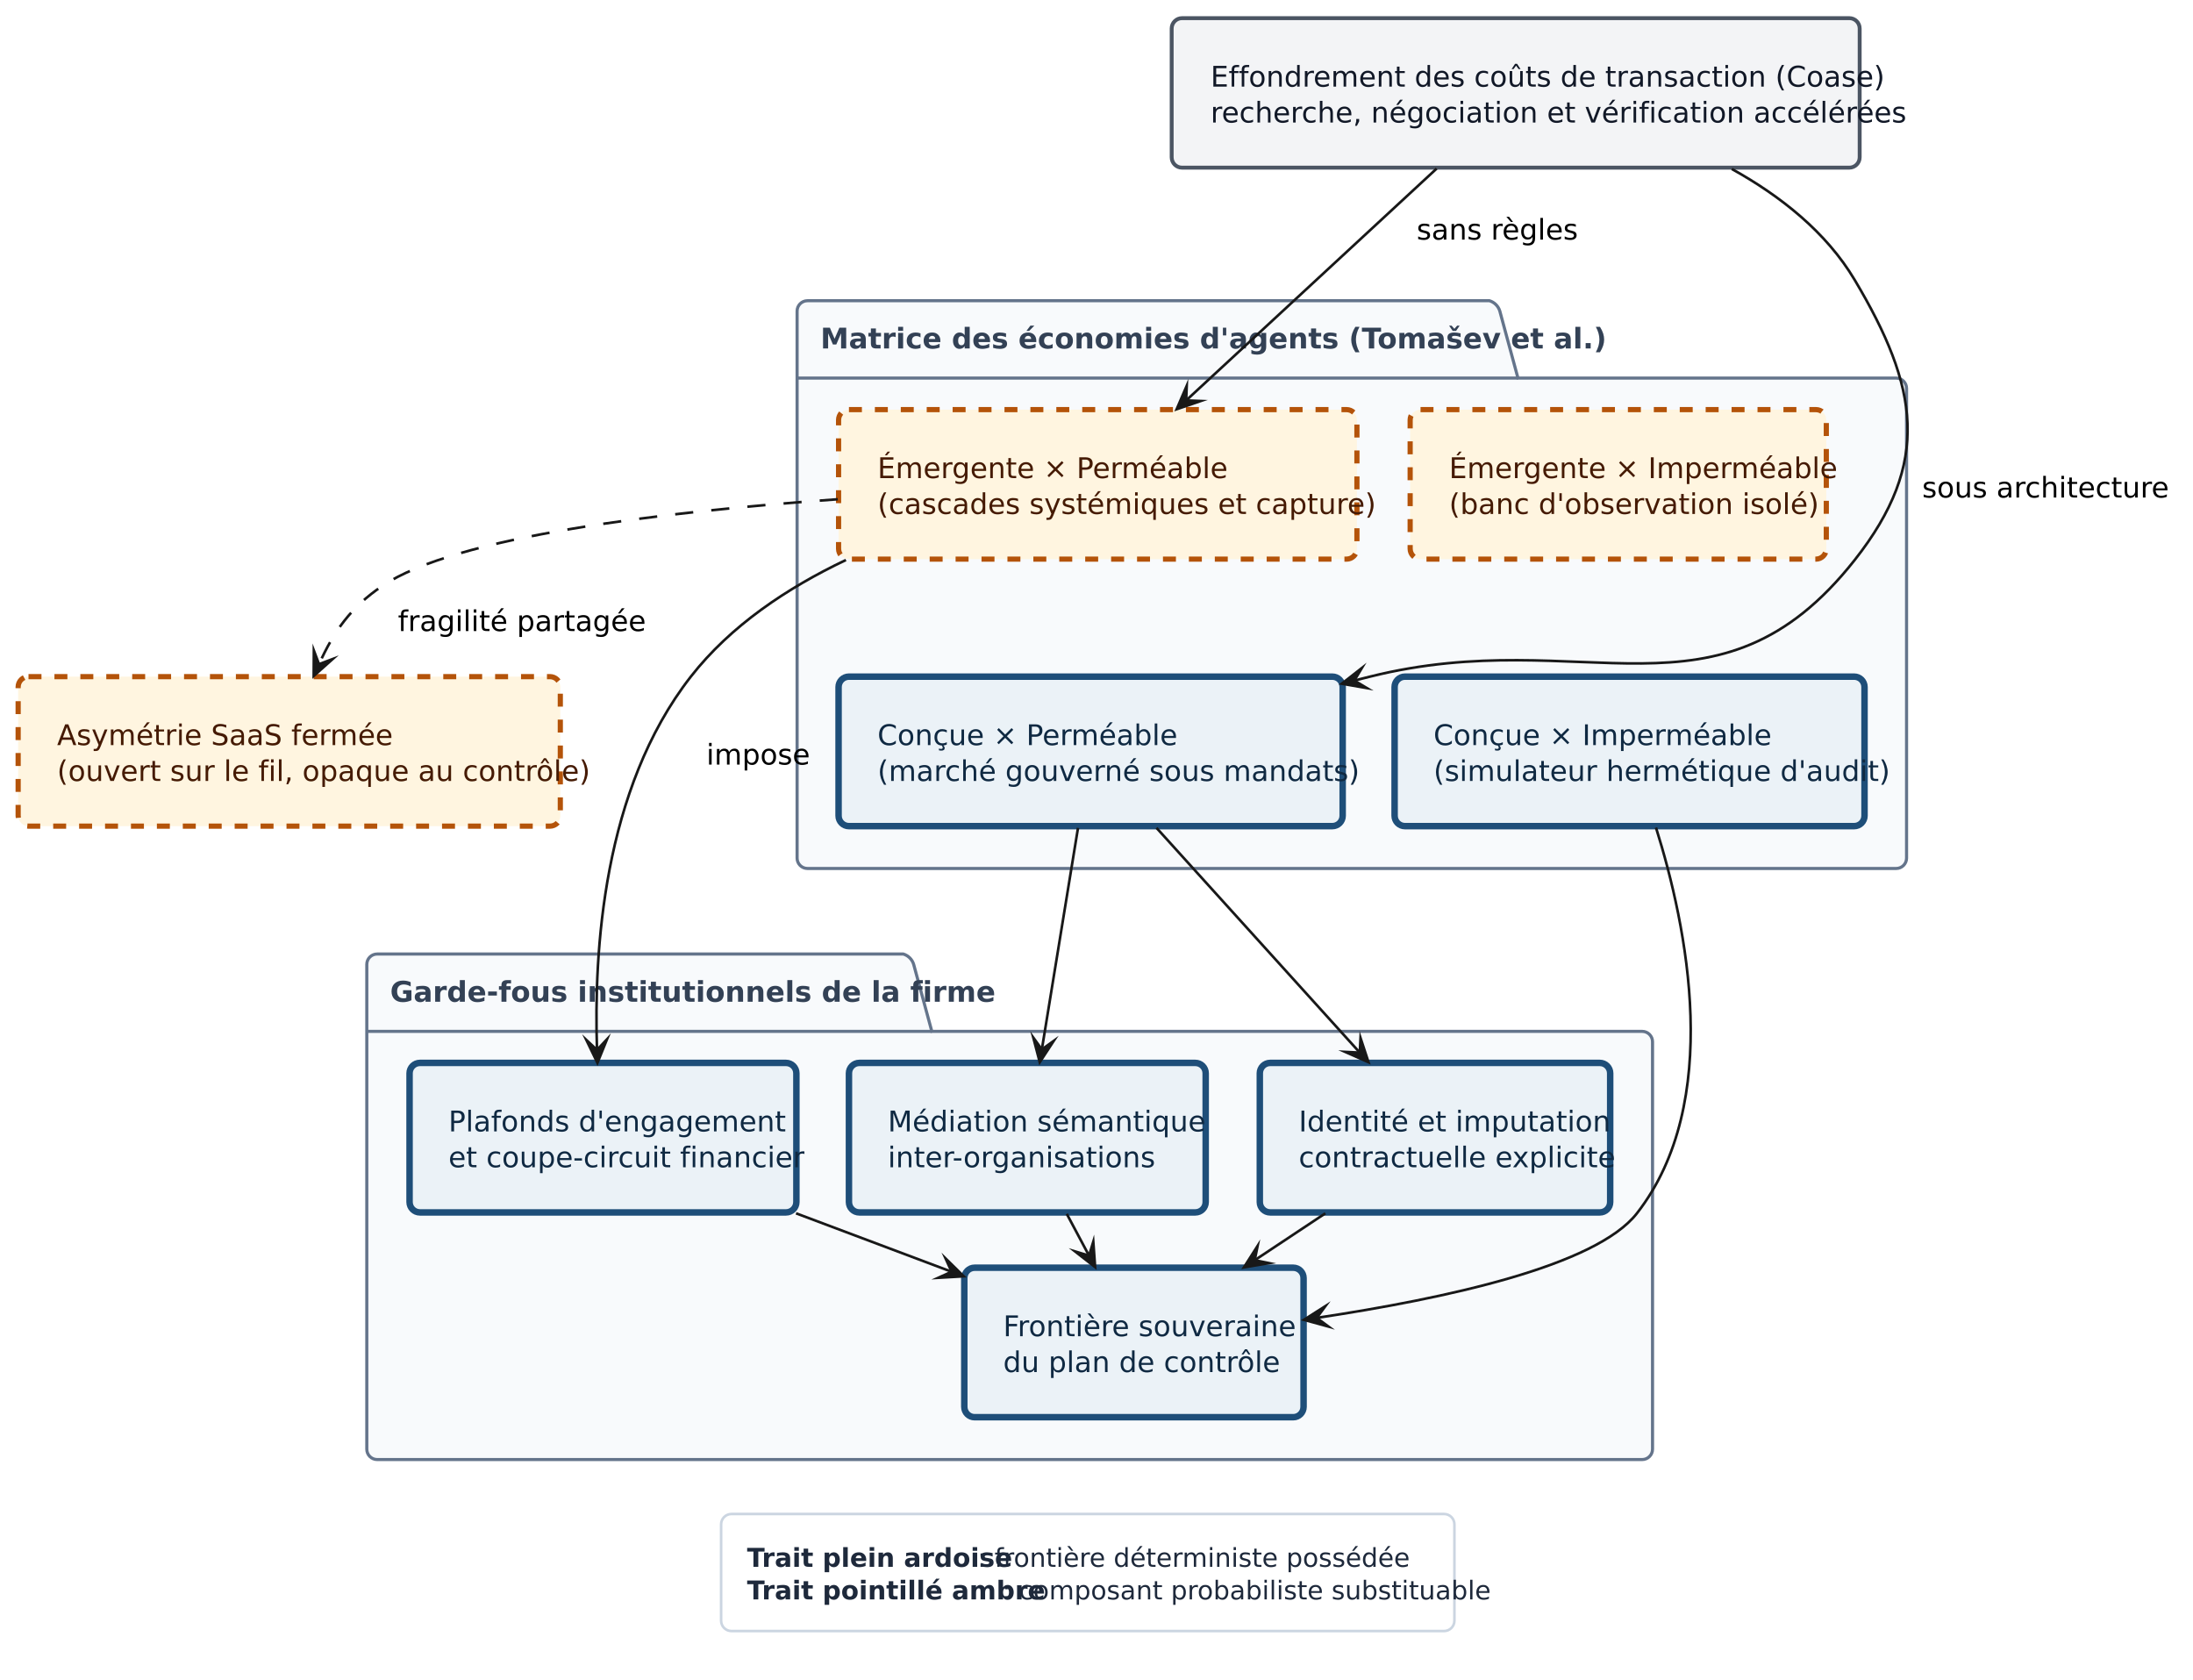
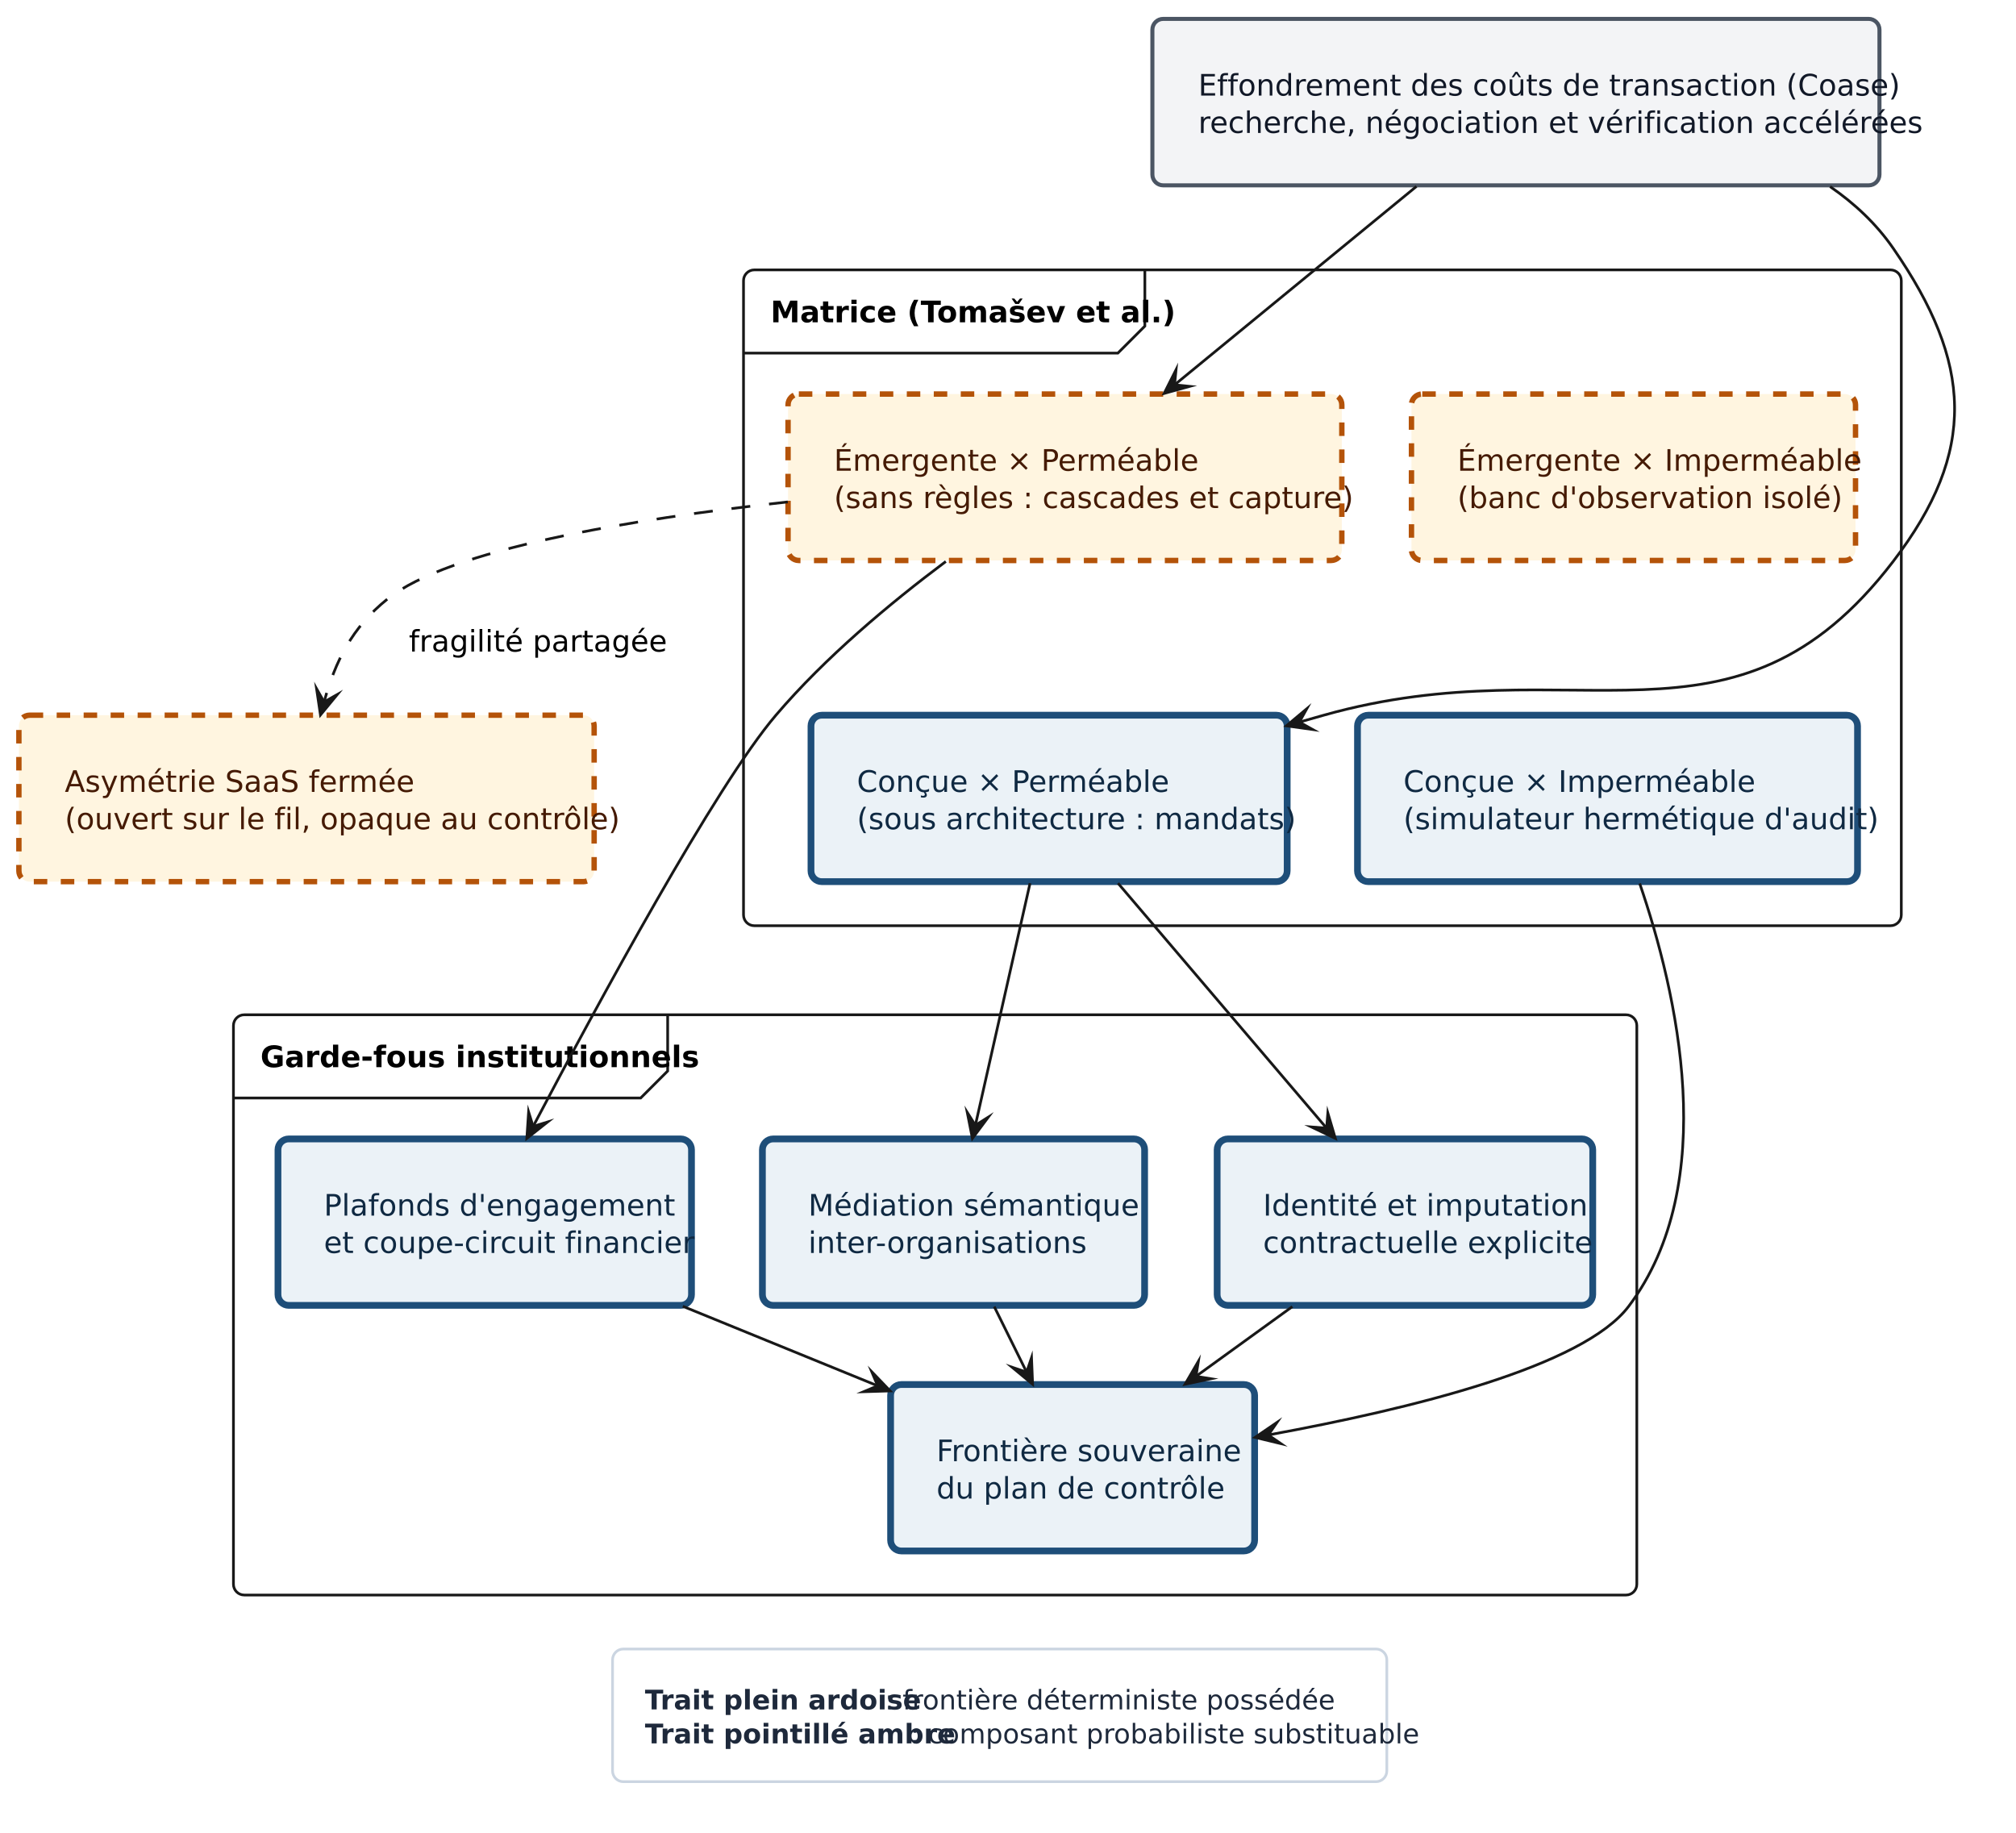
- <svg xmlns="http://www.w3.org/2000/svg" version="1.1" data-diagram-type="DESCRIPTION" style="width:846px;height:648px;background:#FFFFFF;" width="846px" height="648px" viewBox="0 0 846 648" zoomAndPan="magnify" preserveAspectRatio="none" contentStyleType="text/css">
+ <svg xmlns="http://www.w3.org/2000/svg" version="1.1" data-diagram-type="DESCRIPTION" style="width:747px;height:679px;background:#FFFFFF;" width="747px" height="679px" viewBox="0 0 747 679" zoomAndPan="magnify" preserveAspectRatio="none" contentStyleType="text/css">
  <defs />
  <g font-family="sans-serif" lengthAdjust="spacing">
-     <g class="cluster" data-qualified-name="Matrice des .conomies d.agents .Toma.ev et al.." id="ent0002" data-source-line="49">
-       <path d="M311.5,116 L574.589,116 A6,6 0 0 1 578.589,120 L585.589,145.836 L731.5,145.836 A4,4 0 0 1 735.5,149.836 L735.5,331 A4,4 0 0 1 731.5,335 L311.5,335 A4,4 0 0 1 307.5,331 L307.5,120 A4,4 0 0 1 311.5,116" style="stroke:#64748B;stroke-width:1.2;" fill="#F8FAFC" />
-       <line x1="307.5" y1="145.836" x2="585.589" y2="145.836" style="stroke:#64748B;stroke-width:1.2;" />
-       <text x="316.5" y="134.419" fill="#334155" font-size="11" textLength="255.089" font-weight="700" font-family="'DejaVu Sans'">Matrice des économies d'agents (Tomašev et al.)</text>
+     <g class="cluster" data-qualified-name="Matrice .Toma.ev et al.." id="ent0002" data-source-line="50">
+       <rect x="275.5" y="100" width="429" height="243" fill="none" style="stroke:#181818;stroke-width:1;" rx="4" ry="4" />
+       <path d="M424.211,100 L424.211,120.836 L414.211,130.836 L275.5,130.836" style="stroke:#181818;stroke-width:1;" fill="none" />
+       <text x="285.5" y="119.419" fill="#000" font-size="11" textLength="124.711" font-weight="700" font-family="'DejaVu Sans'">Matrice (Tomašev et al.)</text>
    </g>
-     <g class="cluster" data-qualified-name="Garde-fous institutionnels de la firme" id="ent0008" data-source-line="58">
-       <path d="M145.5,368 L348.471,368 A6,6 0 0 1 352.471,372 L359.471,397.836 L633.5,397.836 A4,4 0 0 1 637.5,401.836 L637.5,559 A4,4 0 0 1 633.5,563 L145.5,563 A4,4 0 0 1 141.5,559 L141.5,372 A4,4 0 0 1 145.5,368" style="stroke:#64748B;stroke-width:1.2;" fill="#F8FAFC" />
-       <line x1="141.5" y1="397.836" x2="359.471" y2="397.836" style="stroke:#64748B;stroke-width:1.2;" />
-       <text x="150.5" y="386.419" fill="#334155" font-size="11" textLength="194.971" font-weight="700" font-family="'DejaVu Sans'">Garde-fous institutionnels de la firme</text>
+     <g class="cluster" data-qualified-name="Garde-fous institutionnels" id="ent0008" data-source-line="59">
+       <rect x="86.5" y="376" width="520" height="215" fill="none" style="stroke:#181818;stroke-width:1;" rx="4" ry="4" />
+       <path d="M247.393,376 L247.393,396.836 L237.393,406.836 L86.5,406.836" style="stroke:#181818;stroke-width:1;" fill="none" />
+       <text x="96.5" y="395.419" fill="#000" font-size="11" textLength="136.893" font-weight="700" font-family="'DejaVu Sans'">Garde-fous institutionnels</text>
    </g>
-     <g class="entity" data-qualified-name="Matrice des .conomies d.agents .Toma.ev et al...Q1" id="ent0003" data-source-line="50">
-       <rect x="323.5" y="158" width="199.963" height="57.672" fill="#FFF5E0" style="stroke:#B45309;stroke-width:2;stroke-dasharray:5,5;" rx="4" ry="4" />
-       <text x="338.5" y="184.419" fill="#451A03" font-size="11" textLength="119.539" font-family="'DejaVu Sans'">Émergente × Perméable</text>
-       <text x="338.5" y="198.255" fill="#451A03" font-size="11" textLength="169.963" font-family="'DejaVu Sans'">(cascades systémiques et capture)</text>
+     <g class="entity" data-qualified-name="Matrice .Toma.ev et al...Q1" id="ent0003" data-source-line="51">
+       <rect x="292" y="146" width="205.193" height="61.672" fill="#FFF5E0" style="stroke:#B45309;stroke-width:2;stroke-dasharray:5,5;" rx="4" ry="4" />
+       <text x="309" y="174.419" fill="#451A03" font-size="11" textLength="119.539" font-family="'DejaVu Sans'">Émergente × Perméable</text>
+       <text x="309" y="188.255" fill="#451A03" font-size="11" textLength="171.193" font-family="'DejaVu Sans'">(sans règles : cascades et capture)</text>
    </g>
-     <g class="entity" data-qualified-name="Matrice des .conomies d.agents .Toma.ev et al...Q2" id="ent0004" data-source-line="51">
-       <rect x="544" y="158" width="160.539" height="57.672" fill="#FFF5E0" style="stroke:#B45309;stroke-width:2;stroke-dasharray:5,5;" rx="4" ry="4" />
-       <text x="559" y="184.419" fill="#451A03" font-size="11" textLength="130.539" font-family="'DejaVu Sans'">Émergente × Imperméable</text>
-       <text x="559" y="198.255" fill="#451A03" font-size="11" textLength="125.001" font-family="'DejaVu Sans'">(banc d'observation isolé)</text>
+     <g class="entity" data-qualified-name="Matrice .Toma.ev et al...Q2" id="ent0004" data-source-line="52">
+       <rect x="523" y="146" width="164.539" height="61.672" fill="#FFF5E0" style="stroke:#B45309;stroke-width:2;stroke-dasharray:5,5;" rx="4" ry="4" />
+       <text x="540" y="174.419" fill="#451A03" font-size="11" textLength="130.539" font-family="'DejaVu Sans'">Émergente × Imperméable</text>
+       <text x="540" y="188.255" fill="#451A03" font-size="11" textLength="125.001" font-family="'DejaVu Sans'">(banc d'observation isolé)</text>
    </g>
-     <g class="entity" data-qualified-name="Matrice des .conomies d.agents .Toma.ev et al...Q3" id="ent0005" data-source-line="52">
-       <rect x="323.5" y="261" width="194.468" height="57.672" fill="#EBF2F7" style="stroke:#1E4E79;stroke-width:2.5;" rx="4" ry="4" />
-       <text x="338.5" y="287.419" fill="#0F2942" font-size="11" textLength="103.646" font-family="'DejaVu Sans'">Conçue × Perméable</text>
-       <text x="338.5" y="301.255" fill="#0F2942" font-size="11" textLength="164.468" font-family="'DejaVu Sans'">(marché gouverné sous mandats)</text>
+     <g class="entity" data-qualified-name="Matrice .Toma.ev et al...Q3" id="ent0005" data-source-line="53">
+       <rect x="300.5" y="265" width="176.447" height="61.672" fill="#EBF2F7" style="stroke:#1E4E79;stroke-width:2.5;" rx="4" ry="4" />
+       <text x="317.5" y="293.419" fill="#0F2942" font-size="11" textLength="103.646" font-family="'DejaVu Sans'">Conçue × Perméable</text>
+       <text x="317.5" y="307.255" fill="#0F2942" font-size="11" textLength="142.447" font-family="'DejaVu Sans'">(sous architecture : mandats)</text>
    </g>
-     <g class="entity" data-qualified-name="Matrice des .conomies d.agents .Toma.ev et al...Q4" id="ent0006" data-source-line="53">
-       <rect x="538" y="261" width="181.282" height="57.672" fill="#EBF2F7" style="stroke:#1E4E79;stroke-width:2.5;" rx="4" ry="4" />
-       <text x="553" y="287.419" fill="#0F2942" font-size="11" textLength="114.646" font-family="'DejaVu Sans'">Conçue × Imperméable</text>
-       <text x="553" y="301.255" fill="#0F2942" font-size="11" textLength="151.282" font-family="'DejaVu Sans'">(simulateur hermétique d'audit)</text>
+     <g class="entity" data-qualified-name="Matrice .Toma.ev et al...Q4" id="ent0006" data-source-line="54">
+       <rect x="503" y="265" width="185.282" height="61.672" fill="#EBF2F7" style="stroke:#1E4E79;stroke-width:2.5;" rx="4" ry="4" />
+       <text x="520" y="293.419" fill="#0F2942" font-size="11" textLength="114.646" font-family="'DejaVu Sans'">Conçue × Imperméable</text>
+       <text x="520" y="307.255" fill="#0F2942" font-size="11" textLength="151.282" font-family="'DejaVu Sans'">(simulateur hermétique d'audit)</text>
    </g>
-     <g class="entity" data-qualified-name="Garde-fous institutionnels de la firme.G1" id="ent0009" data-source-line="59">
-       <rect x="158" y="410" width="149.222" height="57.672" fill="#EBF2F7" style="stroke:#1E4E79;stroke-width:2.5;" rx="4" ry="4" />
-       <text x="173" y="436.419" fill="#0F2942" font-size="11" textLength="115.242" font-family="'DejaVu Sans'">Plafonds d'engagement</text>
-       <text x="173" y="450.255" fill="#0F2942" font-size="11" textLength="119.222" font-family="'DejaVu Sans'">et coupe-circuit financier</text>
+     <g class="entity" data-qualified-name="Garde-fous institutionnels.G1" id="ent0009" data-source-line="60">
+       <rect x="103" y="422" width="153.222" height="61.672" fill="#EBF2F7" style="stroke:#1E4E79;stroke-width:2.5;" rx="4" ry="4" />
+       <text x="120" y="450.419" fill="#0F2942" font-size="11" textLength="115.242" font-family="'DejaVu Sans'">Plafonds d'engagement</text>
+       <text x="120" y="464.255" fill="#0F2942" font-size="11" textLength="119.222" font-family="'DejaVu Sans'">et coupe-circuit financier</text>
    </g>
-     <g class="entity" data-qualified-name="Garde-fous institutionnels de la firme.G2" id="ent0010" data-source-line="60">
-       <rect x="486" y="410" width="135.166" height="57.672" fill="#EBF2F7" style="stroke:#1E4E79;stroke-width:2.5;" rx="4" ry="4" />
-       <text x="501" y="436.419" fill="#0F2942" font-size="11" textLength="102.121" font-family="'DejaVu Sans'">Identité et imputation</text>
-       <text x="501" y="450.255" fill="#0F2942" font-size="11" textLength="105.166" font-family="'DejaVu Sans'">contractuelle explicite</text>
+     <g class="entity" data-qualified-name="Garde-fous institutionnels.G2" id="ent0010" data-source-line="61">
+       <rect x="451" y="422" width="139.166" height="61.672" fill="#EBF2F7" style="stroke:#1E4E79;stroke-width:2.5;" rx="4" ry="4" />
+       <text x="468" y="450.419" fill="#0F2942" font-size="11" textLength="102.121" font-family="'DejaVu Sans'">Identité et imputation</text>
+       <text x="468" y="464.255" fill="#0F2942" font-size="11" textLength="105.166" font-family="'DejaVu Sans'">contractuelle explicite</text>
    </g>
-     <g class="entity" data-qualified-name="Garde-fous institutionnels de la firme.G3" id="ent0011" data-source-line="61">
-       <rect x="327.5" y="410" width="137.621" height="57.672" fill="#EBF2F7" style="stroke:#1E4E79;stroke-width:2.5;" rx="4" ry="4" />
-       <text x="342.5" y="436.419" fill="#0F2942" font-size="11" textLength="107.621" font-family="'DejaVu Sans'">Médiation sémantique</text>
-       <text x="342.5" y="450.255" fill="#0F2942" font-size="11" textLength="90.492" font-family="'DejaVu Sans'">inter-organisations</text>
+     <g class="entity" data-qualified-name="Garde-fous institutionnels.G3" id="ent0011" data-source-line="62">
+       <rect x="282.5" y="422" width="141.621" height="61.672" fill="#EBF2F7" style="stroke:#1E4E79;stroke-width:2.5;" rx="4" ry="4" />
+       <text x="299.5" y="450.419" fill="#0F2942" font-size="11" textLength="107.621" font-family="'DejaVu Sans'">Médiation sémantique</text>
+       <text x="299.5" y="464.255" fill="#0F2942" font-size="11" textLength="90.492" font-family="'DejaVu Sans'">inter-organisations</text>
    </g>
-     <g class="entity" data-qualified-name="Garde-fous institutionnels de la firme.G4" id="ent0012" data-source-line="62">
-       <rect x="372" y="489" width="130.885" height="57.672" fill="#EBF2F7" style="stroke:#1E4E79;stroke-width:2.5;" rx="4" ry="4" />
-       <text x="387" y="515.419" fill="#0F2942" font-size="11" textLength="100.885" font-family="'DejaVu Sans'">Frontière souveraine</text>
-       <text x="387" y="529.255" fill="#0F2942" font-size="11" textLength="93.57" font-family="'DejaVu Sans'">du plan de contrôle</text>
+     <g class="entity" data-qualified-name="Garde-fous institutionnels.G4" id="ent0012" data-source-line="63">
+       <rect x="330" y="513" width="134.885" height="61.672" fill="#EBF2F7" style="stroke:#1E4E79;stroke-width:2.5;" rx="4" ry="4" />
+       <text x="347" y="541.419" fill="#0F2942" font-size="11" textLength="100.885" font-family="'DejaVu Sans'">Frontière souveraine</text>
+       <text x="347" y="555.255" fill="#0F2942" font-size="11" textLength="93.57" font-family="'DejaVu Sans'">du plan de contrôle</text>
    </g>
-     <g class="entity" data-qualified-name="COASE" id="ent0001" data-source-line="47">
-       <rect x="452" y="7" width="265.41" height="57.672" fill="#F3F4F6" style="stroke:#4B5563;stroke-width:1.5;" rx="4" ry="4" />
-       <text x="467" y="33.419" fill="#111827" font-size="11" textLength="230.511" font-family="'DejaVu Sans'">Effondrement des coûts de transaction (Coase)</text>
-       <text x="467" y="47.255" fill="#111827" font-size="11" textLength="235.41" font-family="'DejaVu Sans'">recherche, négociation et vérification accélérées</text>
+     <g class="entity" data-qualified-name="COASE" id="ent0001" data-source-line="48">
+       <rect x="427" y="7" width="269.41" height="61.672" fill="#F3F4F6" style="stroke:#4B5563;stroke-width:1.5;" rx="4" ry="4" />
+       <text x="444" y="35.419" fill="#111827" font-size="11" textLength="230.511" font-family="'DejaVu Sans'">Effondrement des coûts de transaction (Coase)</text>
+       <text x="444" y="49.255" fill="#111827" font-size="11" textLength="235.41" font-family="'DejaVu Sans'">recherche, négociation et vérification accélérées</text>
    </g>
-     <g class="entity" data-qualified-name="SAAS" id="ent0007" data-source-line="56">
-       <rect x="7" y="261" width="209.153" height="57.672" fill="#FFF5E0" style="stroke:#B45309;stroke-width:2;stroke-dasharray:5,5;" rx="4" ry="4" />
-       <text x="22" y="287.419" fill="#451A03" font-size="11" textLength="116.155" font-family="'DejaVu Sans'">Asymétrie SaaS fermée</text>
-       <text x="22" y="301.255" fill="#451A03" font-size="11" textLength="179.153" font-family="'DejaVu Sans'">(ouvert sur le fil, opaque au contrôle)</text>
+     <g class="entity" data-qualified-name="SAAS" id="ent0007" data-source-line="57">
+       <rect x="7" y="265" width="213.153" height="61.672" fill="#FFF5E0" style="stroke:#B45309;stroke-width:2;stroke-dasharray:5,5;" rx="4" ry="4" />
+       <text x="24" y="293.419" fill="#451A03" font-size="11" textLength="116.155" font-family="'DejaVu Sans'">Asymétrie SaaS fermée</text>
+       <text x="24" y="307.255" fill="#451A03" font-size="11" textLength="179.153" font-family="'DejaVu Sans'">(ouvert sur le fil, opaque au contrôle)</text>
    </g>
-     <g class="link" data-entity-1="ent0001" data-entity-2="ent0003" id="lnk13" data-source-line="65" data-link-type="dependency">
-       <path d="M554.22,65.03 C525.52,91.58 486.33,127.854 457.59,154.454" style="stroke:#181818;stroke-width:1;" fill="none" id="COASE-to-Q1" />
-       <polygon points="453.92,157.85,463.242,154.672,457.59,154.454,457.808,148.801,453.92,157.85" fill="#181818" style="stroke:#181818;stroke-width:1;stroke-linejoin:miter;stroke-miterlimit:10;" />
-       <text x="546.5" y="92.419" fill="#000" font-size="11" textLength="56.251" font-family="'DejaVu Sans'">sans règles</text>
+     <g class="link" data-entity-1="ent0001" data-entity-2="ent0003" id="lnk13" data-source-line="66" data-link-type="dependency">
+       <path d="M524.85,69.07 C497.1,91.83 463.015,119.788 435.215,142.598" style="stroke:#181818;stroke-width:1;" fill="none" id="COASE-to-Q1" />
+       <polygon points="431.35,145.77,440.845,143.153,435.215,142.598,435.77,136.969,431.35,145.77" fill="#181818" style="stroke:#181818;stroke-width:1;stroke-linejoin:miter;stroke-miterlimit:10;" />
    </g>
-     <g class="link" data-entity-1="ent0001" data-entity-2="ent0005" id="lnk14" data-source-line="66" data-link-type="dependency">
-       <path d="M668.07,65.17 C686.88,75.6 704.52,89.55 715.5,108 C740.06,149.24 745.21,178.3 715.5,216 C662.6,283.15 611.43,240.27 528.5,261 C524.93,261.89 526.14,261.594 522.47,262.514" style="stroke:#181818;stroke-width:1;" fill="none" id="COASE-to-Q3" />
-       <polygon points="517.62,263.73,527.323,265.422,522.47,262.514,525.377,257.662,517.62,263.73" fill="#181818" style="stroke:#181818;stroke-width:1;stroke-linejoin:miter;stroke-miterlimit:10;" />
-       <text x="741.5" y="191.919" fill="#000" font-size="11" textLength="83.762" font-family="'DejaVu Sans'">sous architecture</text>
+     <g class="link" data-entity-1="ent0001" data-entity-2="ent0005" id="lnk14" data-source-line="67" data-link-type="dependency">
+       <path d="M678.11,69.14 C687.17,75.38 695.22,82.91 701.5,92 C730.8,134.42 732.84,167.07 701.5,208 C642.44,285.13 583.99,238.63 490.5,265 C485.97,266.28 486.137,266.224 481.457,267.564" style="stroke:#181818;stroke-width:1;" fill="none" id="COASE-to-Q3" />
+       <polygon points="476.65,268.94,486.403,270.308,481.457,267.564,484.201,262.617,476.65,268.94" fill="#181818" style="stroke:#181818;stroke-width:1;stroke-linejoin:miter;stroke-miterlimit:10;" />
    </g>
-     <g class="link" data-entity-1="ent0003" data-entity-2="ent0007" id="lnk15" data-source-line="67" data-link-type="dependency">
-       <path d="M323.2,192.58 C256.33,197.35 175.7,206.94 147.5,226 C135.29,234.25 128.78,243.564 123.07,256.194" style="stroke:#181818;stroke-width:1;stroke-dasharray:7,7;" fill="none" id="Q1-to-SAAS" />
-       <polygon points="121.01,260.75,128.362,254.197,123.07,256.194,121.073,250.901,121.01,260.75" fill="#181818" style="stroke:#181818;stroke-width:1;stroke-linejoin:miter;stroke-miterlimit:10;" />
-       <text x="153.5" y="243.419" fill="#000" font-size="11" textLength="81.941" font-family="'DejaVu Sans'">fragilité partagée</text>
+     <g class="link" data-entity-1="ent0003" data-entity-2="ent0007" id="lnk15" data-source-line="68" data-link-type="dependency">
+       <path d="M291.9,185.98 C233.03,192.45 166.38,203.6 143.5,222 C130.37,232.56 124.269,245.013 120.079,260.093" style="stroke:#181818;stroke-width:1;stroke-dasharray:7,7;" fill="none" id="Q1-to-SAAS" />
+       <polygon points="118.74,264.91,125.003,257.309,120.079,260.093,117.295,255.168,118.74,264.91" fill="#181818" style="stroke:#181818;stroke-width:1;stroke-linejoin:miter;stroke-miterlimit:10;" />
+       <text x="151.5" y="241.419" fill="#000" font-size="11" textLength="81.941" font-family="'DejaVu Sans'">fragilité partagée</text>
    </g>
-     <g class="link" data-entity-1="ent0003" data-entity-2="ent0009" id="lnk16" data-source-line="68" data-link-type="dependency">
-       <path d="M326.34,216.01 C303.75,226.74 281.85,241.33 266.5,261 C232.52,304.54 229.066,367.183 230.306,404.993" style="stroke:#181818;stroke-width:1;" fill="none" id="Q1-to-G1" />
-       <polygon points="230.47,409.99,234.173,400.864,230.306,404.993,226.177,401.126,230.47,409.99" fill="#181818" style="stroke:#181818;stroke-width:1;stroke-linejoin:miter;stroke-miterlimit:10;" />
-       <text x="272.5" y="294.919" fill="#000" font-size="11" textLength="35.46" font-family="'DejaVu Sans'">impose</text>
+     <g class="link" data-entity-1="ent0003" data-entity-2="ent0009" id="lnk16" data-source-line="69" data-link-type="dependency">
+       <path d="M350.46,208.04 C329.79,223.51 305.75,243.59 287.5,265 C265.18,291.18 221.699,371.486 197.539,417.376" style="stroke:#181818;stroke-width:1;" fill="none" id="Q1-to-G1" />
+       <polygon points="195.21,421.8,202.942,415.7,197.539,417.376,195.863,411.973,195.21,421.8" fill="#181818" style="stroke:#181818;stroke-width:1;stroke-linejoin:miter;stroke-miterlimit:10;" />
    </g>
-     <g class="link" data-entity-1="ent0005" data-entity-2="ent0010" id="lnk17" data-source-line="69" data-link-type="dependency">
-       <path d="M446.14,319.34 C469.7,345.37 501.056,380.032 524.576,406.032" style="stroke:#181818;stroke-width:1;" fill="none" id="Q3-to-G2" />
-       <polygon points="527.93,409.74,524.859,400.382,524.576,406.032,518.926,405.749,527.93,409.74" fill="#181818" style="stroke:#181818;stroke-width:1;stroke-linejoin:miter;stroke-miterlimit:10;" />
+     <g class="link" data-entity-1="ent0005" data-entity-2="ent0010" id="lnk17" data-source-line="70" data-link-type="dependency">
+       <path d="M414.26,327.25 C437.52,354.56 468.318,390.734 491.558,418.014" style="stroke:#181818;stroke-width:1;" fill="none" id="Q3-to-G2" />
+       <polygon points="494.8,421.82,492.008,412.375,491.558,418.014,485.919,417.563,494.8,421.82" fill="#181818" style="stroke:#181818;stroke-width:1;stroke-linejoin:miter;stroke-miterlimit:10;" />
    </g>
-     <g class="link" data-entity-1="ent0005" data-entity-2="ent0011" id="lnk18" data-source-line="70" data-link-type="dependency">
-       <path d="M415.87,319.34 C411.62,345.37 406.167,378.805 401.917,404.805" style="stroke:#181818;stroke-width:1;" fill="none" id="Q3-to-G3" />
-       <polygon points="401.11,409.74,406.509,401.503,401.917,404.805,398.614,400.213,401.11,409.74" fill="#181818" style="stroke:#181818;stroke-width:1;stroke-linejoin:miter;stroke-miterlimit:10;" />
+     <g class="link" data-entity-1="ent0005" data-entity-2="ent0011" id="lnk18" data-source-line="71" data-link-type="dependency">
+       <path d="M381.67,327.25 C375.5,354.56 367.583,389.663 361.413,416.943" style="stroke:#181818;stroke-width:1;" fill="none" id="Q3-to-G3" />
+       <polygon points="360.31,421.82,366.197,413.924,361.413,416.943,358.394,412.159,360.31,421.82" fill="#181818" style="stroke:#181818;stroke-width:1;stroke-linejoin:miter;stroke-miterlimit:10;" />
    </g>
-     <g class="link" data-entity-1="ent0006" data-entity-2="ent0012" id="lnk19" data-source-line="71" data-link-type="dependency">
-       <path d="M638.83,319.23 C650.78,357.28 664.83,425.2 631.5,468 C615.65,488.35 557.854,500.835 507.954,508.355" style="stroke:#181818;stroke-width:1;" fill="none" id="Q4-to-G4" />
-       <polygon points="503.01,509.1,512.506,511.714,507.954,508.355,511.313,503.803,503.01,509.1" fill="#181818" style="stroke:#181818;stroke-width:1;stroke-linejoin:miter;stroke-miterlimit:10;" />
+     <g class="link" data-entity-1="ent0006" data-entity-2="ent0012" id="lnk19" data-source-line="72" data-link-type="dependency">
+       <path d="M607.56,327.33 C621.33,367.47 637.83,438.46 603.5,484 C586.65,506.35 523.328,521.92 469.958,531.69" style="stroke:#181818;stroke-width:1;" fill="none" id="Q4-to-G4" />
+       <polygon points="465.04,532.59,474.613,534.904,469.958,531.69,473.173,527.035,465.04,532.59" fill="#181818" style="stroke:#181818;stroke-width:1;stroke-linejoin:miter;stroke-miterlimit:10;" />
    </g>
-     <g class="link" data-entity-1="ent0009" data-entity-2="ent0012" id="lnk20" data-source-line="72" data-link-type="dependency">
-       <path d="M307.09,468.02 C328.27,475.97 346.49,482.81 367.1,490.56" style="stroke:#181818;stroke-width:1;" fill="none" id="G1-to-G4" />
-       <polygon points="371.78,492.32,364.764,485.408,367.1,490.56,361.948,492.896,371.78,492.32" fill="#181818" style="stroke:#181818;stroke-width:1;stroke-linejoin:miter;stroke-miterlimit:10;" />
+     <g class="link" data-entity-1="ent0009" data-entity-2="ent0012" id="lnk20" data-source-line="73" data-link-type="dependency">
+       <path d="M253,484.01 C277.85,494.15 300.821,503.531 325.201,513.481" style="stroke:#181818;stroke-width:1;" fill="none" id="G1-to-G4" />
+       <polygon points="329.83,515.37,323.009,508.266,325.201,513.481,319.986,515.673,329.83,515.37" fill="#181818" style="stroke:#181818;stroke-width:1;stroke-linejoin:miter;stroke-miterlimit:10;" />
    </g>
-     <g class="link" data-entity-1="ent0010" data-entity-2="ent0012" id="lnk21" data-source-line="73" data-link-type="dependency">
-       <path d="M511.29,468.02 C501.06,474.81 494.275,479.314 484.035,486.114" style="stroke:#181818;stroke-width:1;" fill="none" id="G2-to-G4" />
-       <polygon points="479.87,488.88,489.58,487.233,484.035,486.114,485.155,480.569,479.87,488.88" fill="#181818" style="stroke:#181818;stroke-width:1;stroke-linejoin:miter;stroke-miterlimit:10;" />
+     <g class="link" data-entity-1="ent0010" data-entity-2="ent0012" id="lnk21" data-source-line="74" data-link-type="dependency">
+       <path d="M478.86,484.13 C466.03,493.41 455.97,500.688 443.15,509.968" style="stroke:#181818;stroke-width:1;" fill="none" id="G2-to-G4" />
+       <polygon points="439.1,512.9,448.736,510.863,443.15,509.968,444.045,504.383,439.1,512.9" fill="#181818" style="stroke:#181818;stroke-width:1;stroke-linejoin:miter;stroke-miterlimit:10;" />
    </g>
-     <g class="link" data-entity-1="ent0011" data-entity-2="ent0012" id="lnk22" data-source-line="74" data-link-type="dependency">
-       <path d="M411.53,468.23 C415.1,474.93 416.549,477.657 420.119,484.357" style="stroke:#181818;stroke-width:1;" fill="none" id="G3-to-G4" />
-       <polygon points="422.47,488.77,421.768,478.946,420.119,484.357,414.708,482.708,422.47,488.77" fill="#181818" style="stroke:#181818;stroke-width:1;stroke-linejoin:miter;stroke-miterlimit:10;" />
+     <g class="link" data-entity-1="ent0011" data-entity-2="ent0012" id="lnk22" data-source-line="75" data-link-type="dependency">
+       <path d="M368.4,484.13 C372.98,493.41 375.813,499.138 380.403,508.418" style="stroke:#181818;stroke-width:1;" fill="none" id="G3-to-G4" />
+       <polygon points="382.62,512.9,382.215,503.059,380.403,508.418,375.044,506.606,382.62,512.9" fill="#181818" style="stroke:#181818;stroke-width:1;stroke-linejoin:miter;stroke-miterlimit:10;" />
    </g>
-     <g class="legend" data-source-line="83">
-       <rect x="278.186" y="584" width="282.891" height="45.156" fill="none" style="stroke:#CBD5E1;stroke-width:1;" rx="4" ry="4" />
-       <text x="288.186" y="604.381" fill="#1E293B" font-size="10" textLength="86.133" font-weight="700" font-family="'DejaVu Sans'">Trait plein ardoise</text>
-       <text x="377.097" y="604.381" fill="#1E293B" font-size="10" textLength="145.635" font-family="'DejaVu Sans'">: frontière déterministe possédée</text>
-       <text x="288.186" y="616.959" fill="#1E293B" font-size="10" textLength="95.571" font-weight="700" font-family="'DejaVu Sans'">Trait pointillé ambre</text>
-       <text x="386.535" y="616.959" fill="#1E293B" font-size="10" textLength="164.541" font-family="'DejaVu Sans'">: composant probabiliste substituable</text>
+     <g class="legend" data-source-line="84">
+       <rect x="226.975" y="611" width="286.891" height="49.156" fill="none" style="stroke:#CBD5E1;stroke-width:1;" rx="4" ry="4" />
+       <text x="238.975" y="633.381" fill="#1E293B" font-size="10" textLength="86.133" font-weight="700" font-family="'DejaVu Sans'">Trait plein ardoise</text>
+       <text x="327.886" y="633.381" fill="#1E293B" font-size="10" textLength="145.635" font-family="'DejaVu Sans'">: frontière déterministe possédée</text>
+       <text x="238.975" y="645.959" fill="#1E293B" font-size="10" textLength="95.571" font-weight="700" font-family="'DejaVu Sans'">Trait pointillé ambre</text>
+       <text x="337.324" y="645.959" fill="#1E293B" font-size="10" textLength="164.541" font-family="'DejaVu Sans'">: composant probabiliste substituable</text>
    </g>
  </g>
</svg>
